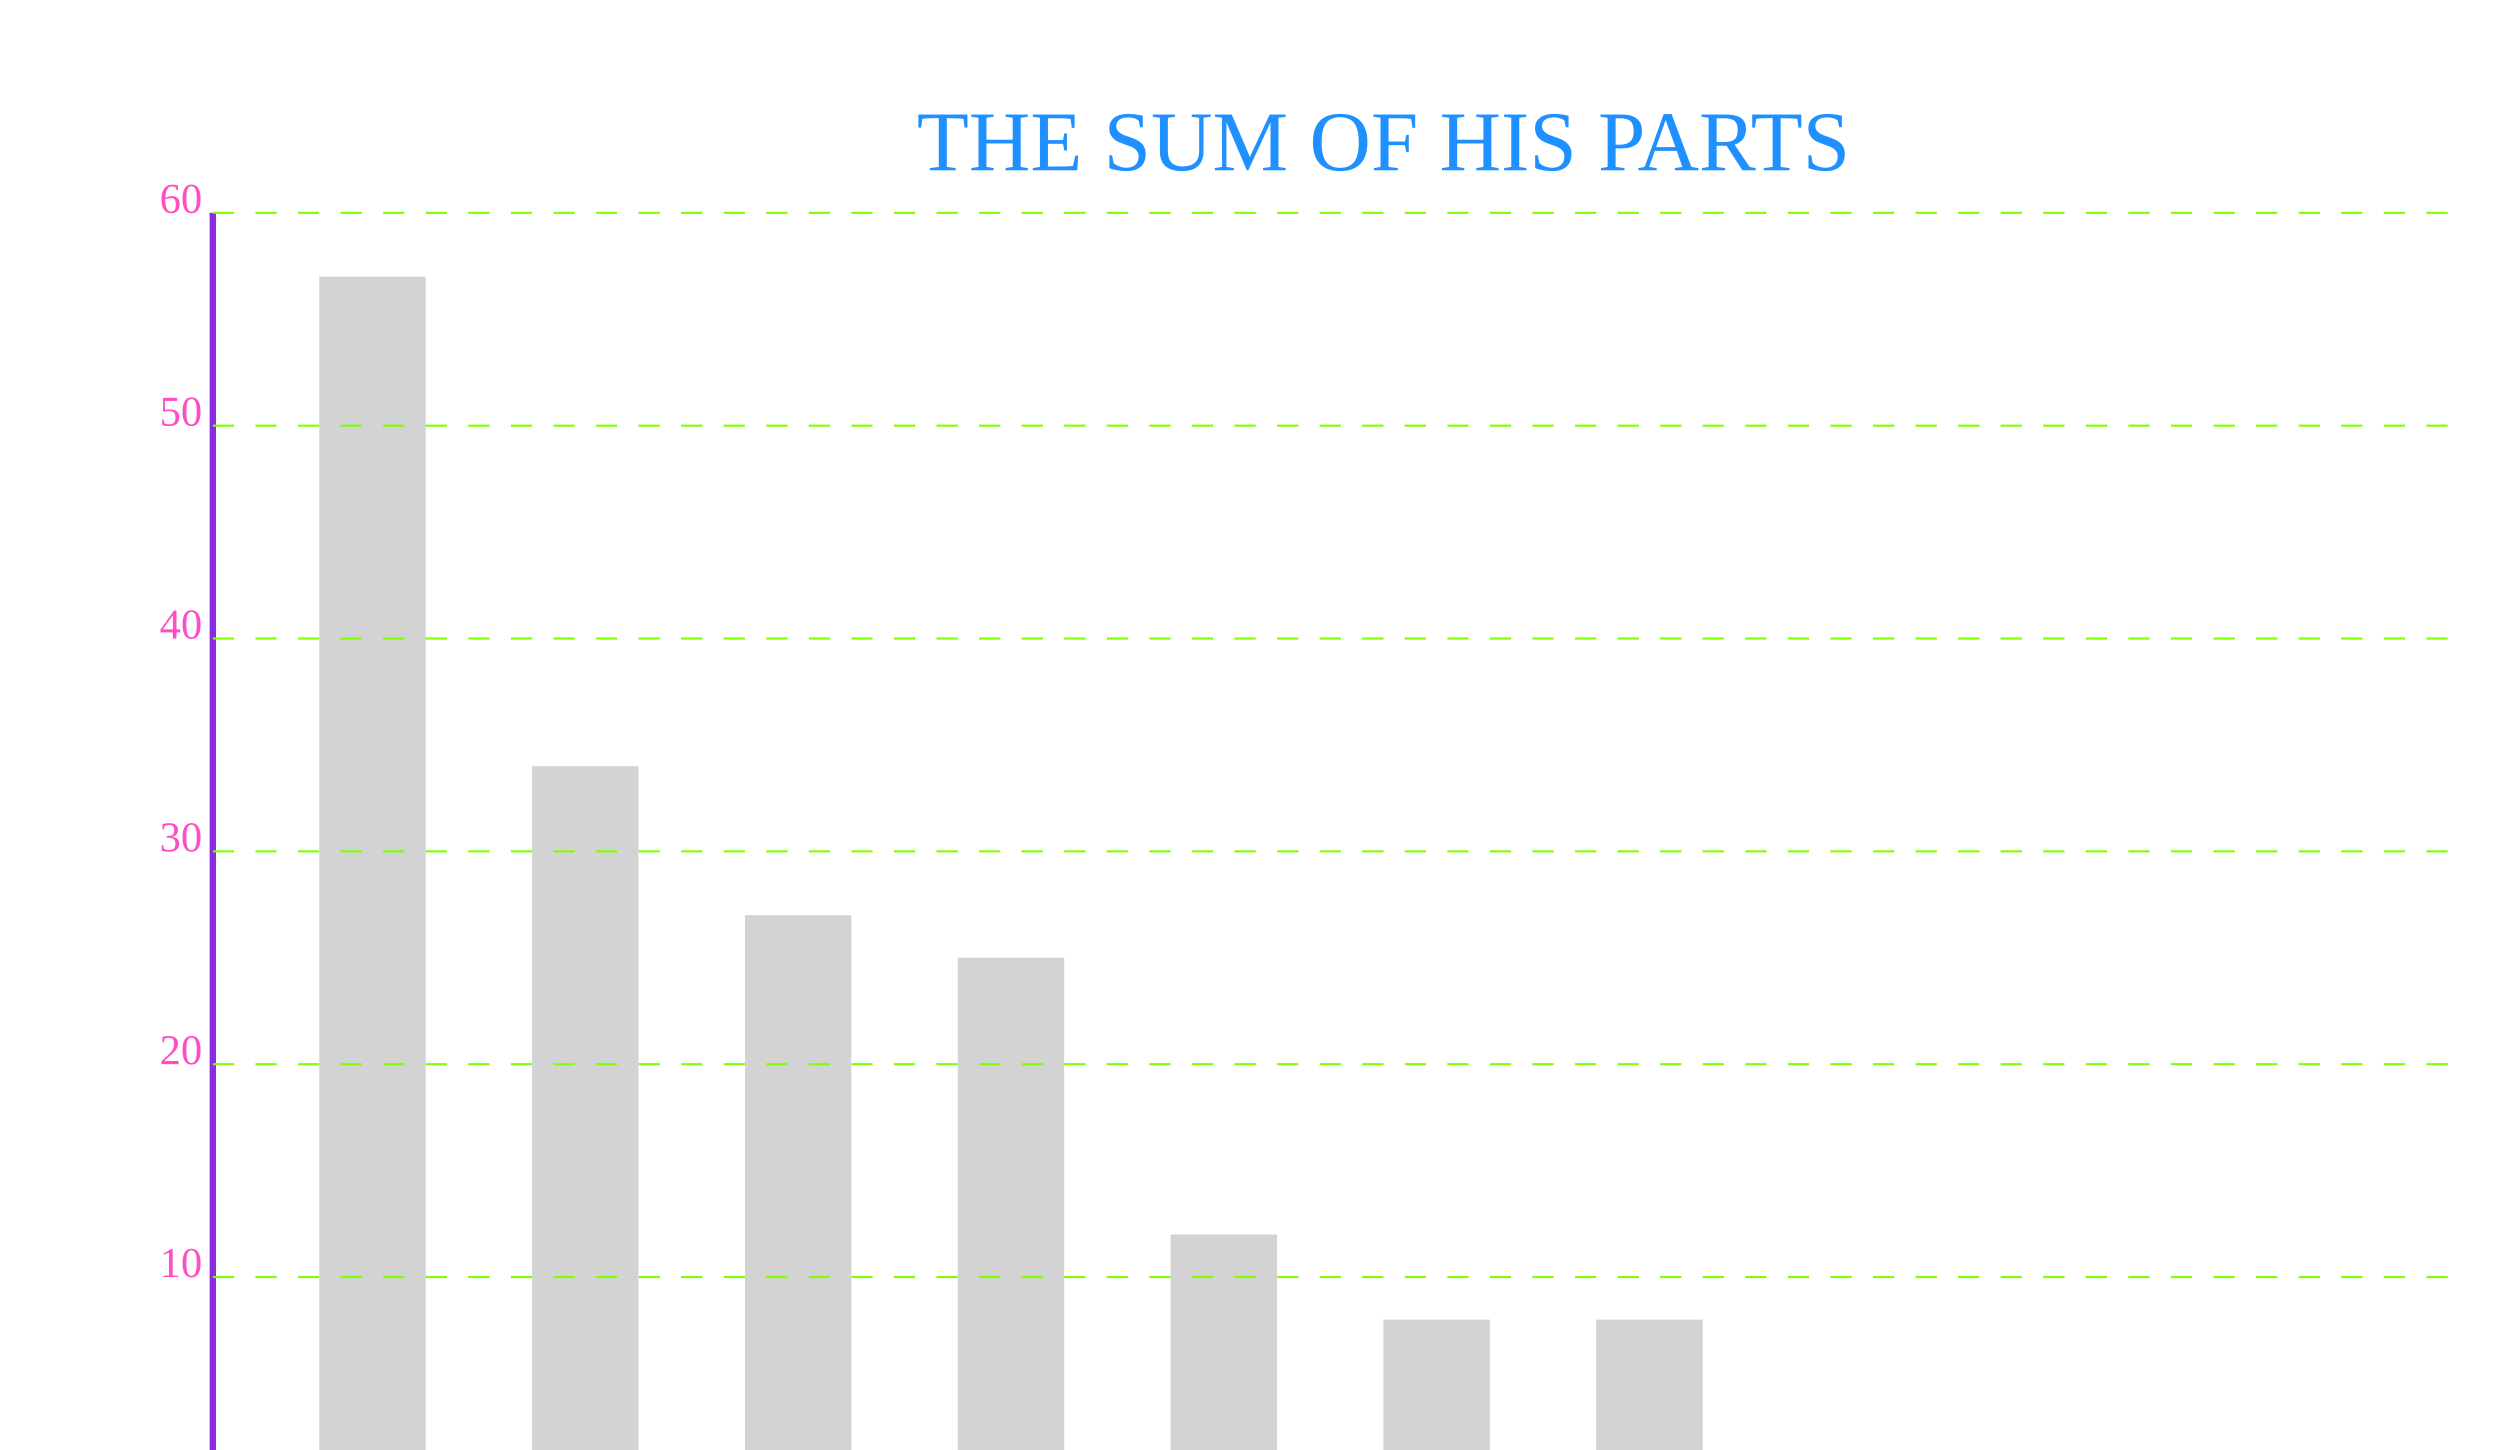
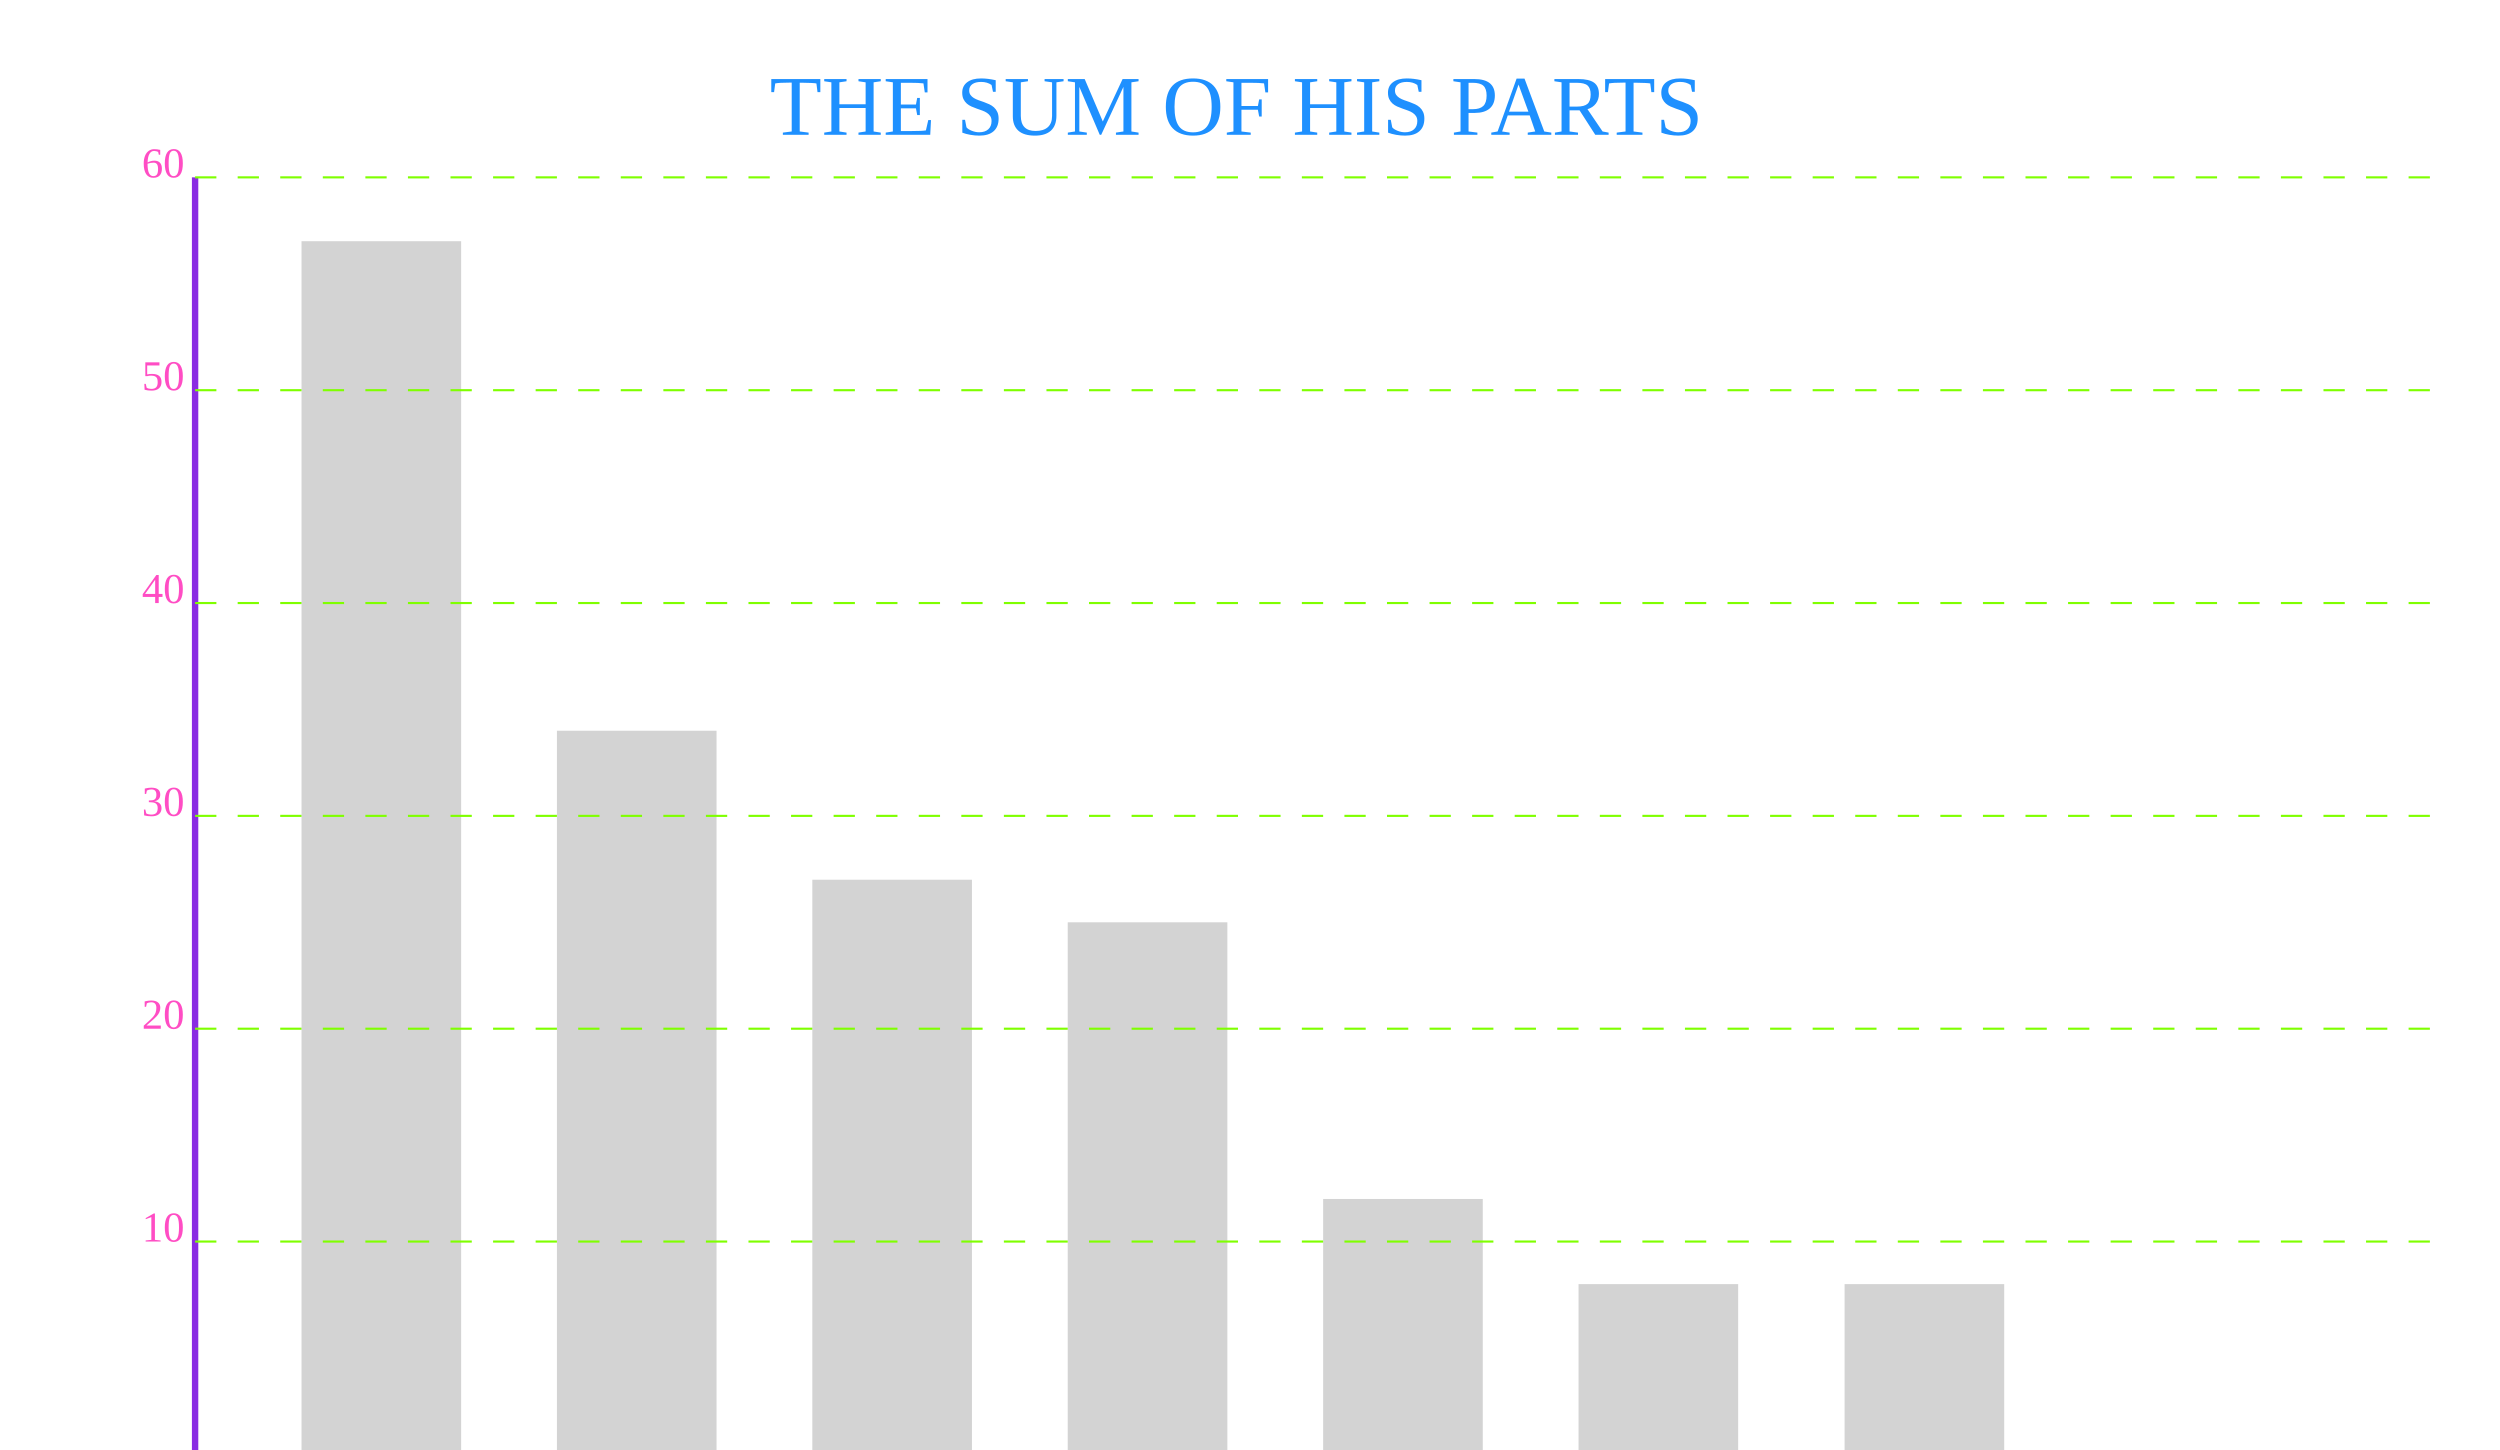
<svg xmlns="http://www.w3.org/2000/svg" width="100%" height="100%">
-   <g transform="translate(25, 350) scale(.5)">
-     <text x="600" y="-620" text-anchor="middle" fill="DodgerBlue" font-size="40">THE SUM OF HIS PARTS</text>
+   <g transform="translate(25, 410) scale(.6)">
+     <text x="320" y="-620" text-anchor="start" fill="DodgerBlue" font-size="40">THE SUM OF HIS PARTS</text>
    <line x1="50" y1="0" x2="1200" y2="0" stroke="BlueViolet" stroke-width="3" />
    <line x1="50" y1="0" x2="50" y2="-600" stroke="BlueViolet" stroke-width="3" />
    <g id="Cyborg">
      <text x="100 " y="30" text-anchor="start" font-size="22" fill="blue">Cyborg</text>
-       <rect x="100" y="-570" width="50" height="570" fill="lightgrey" />
+       <rect x="100" y="-570" width="75" height="570" fill="lightgrey" />
    </g>
    <g id="Fixit">
-       <text x="200 " y="30" text-anchor="start" font-size="22" fill="blue">Fixit</text>
-       <rect x="200" y="-340" width="50" height="340" fill="lightgrey" />
+       <text x="220 " y="30" text-anchor="start" font-size="22" fill="blue">Fixit</text>
+       <rect x="220" y="-340" width="75" height="340" fill="lightgrey" />
    </g>
    <g id="Mumbo">
-       <text x="300 " y="30" text-anchor="start" font-size="22" fill="blue">Mumbo</text>
-       <rect x="300" y="-270" width="50" height="270" fill="lightgrey" />
+       <text x="340 " y="30" text-anchor="start" font-size="22" fill="blue">Mumbo</text>
+       <rect x="340" y="-270" width="75" height="270" fill="lightgrey" />
    </g>
    <g id="Robin">
-       <text x="400 " y="30" text-anchor="start" font-size="22" fill="blue">Robin</text>
-       <rect x="400" y="-250" width="50" height="250" fill="lightgrey" />
+       <text x="460 " y="30" text-anchor="start" font-size="22" fill="blue">Robin</text>
+       <rect x="460" y="-250" width="75" height="250" fill="lightgrey" />
    </g>
    <g id="BeastBoy">
-       <text x="500 " y="30" text-anchor="start" font-size="22" fill="blue">Beast Boy</text>
-       <rect x="500" y="-120" width="50" height="120" fill="lightgrey" />
+       <text x="580 " y="30" text-anchor="start" font-size="22" fill="blue">Beast Boy</text>
+       <rect x="580" y="-120" width="75" height="120" fill="lightgrey" />
    </g>
    <g id="Starfire">
-       <text x="600 " y="30" text-anchor="start" font-size="22" fill="blue">Starfire</text>
-       <rect x="600" y="-80" width="50" height="80" fill="lightgrey" />
+       <text x="700 " y="30" text-anchor="start" font-size="22" fill="blue">Starfire</text>
+       <rect x="700" y="-80" width="75" height="80" fill="lightgrey" />
    </g>
    <g id="Raven">
-       <text x="700 " y="30" text-anchor="start" font-size="22" fill="blue">Raven</text>
-       <rect x="700" y="-80" width="50" height="80" fill="lightgrey" />
+       <text x="825 " y="30" text-anchor="start" font-size="22" fill="blue">Raven</text>
+       <rect x="825" y="-80" width="75" height="80" fill="lightgrey" />
    </g>
    <text x="35" y="-100" fill="#ff4dc4" text-anchor="middle" font-size="20">10</text>
    <line x1="50" y1="-100" x2="1100" y2="-100" stroke="Chartreuse" stroke-dasharray="10" />
    <text x="35" y="-200" fill="#ff4dc4" text-anchor="middle" font-size="20">20</text>
    <line x1="50" y1="-200" x2="1100" y2="-200" stroke="Chartreuse" stroke-dasharray="10" />
    <text x="35" y="-300" fill="#ff4dc4" text-anchor="middle" font-size="20">30</text>
    <line x1="50" y1="-300" x2="1100" y2="-300" stroke="Chartreuse" stroke-dasharray="10" />
    <text x="35" y="-400" fill="#ff4dc4" text-anchor="middle" font-size="20">40</text>
    <line x1="50" y1="-400" x2="1100" y2="-400" stroke="Chartreuse" stroke-dasharray="10" />
    <text x="35" y="-500" fill="#ff4dc4" text-anchor="middle" font-size="20">50</text>
    <line x1="50" y1="-500" x2="1100" y2="-500" stroke="Chartreuse" stroke-dasharray="10" />
    <text x="35" y="-600" fill="#ff4dc4" text-anchor="middle" font-size="20">60</text>
    <line x1="50" y1="-600" x2="1100" y2="-600" stroke="Chartreuse" stroke-dasharray="10" />
  </g>
</svg>
